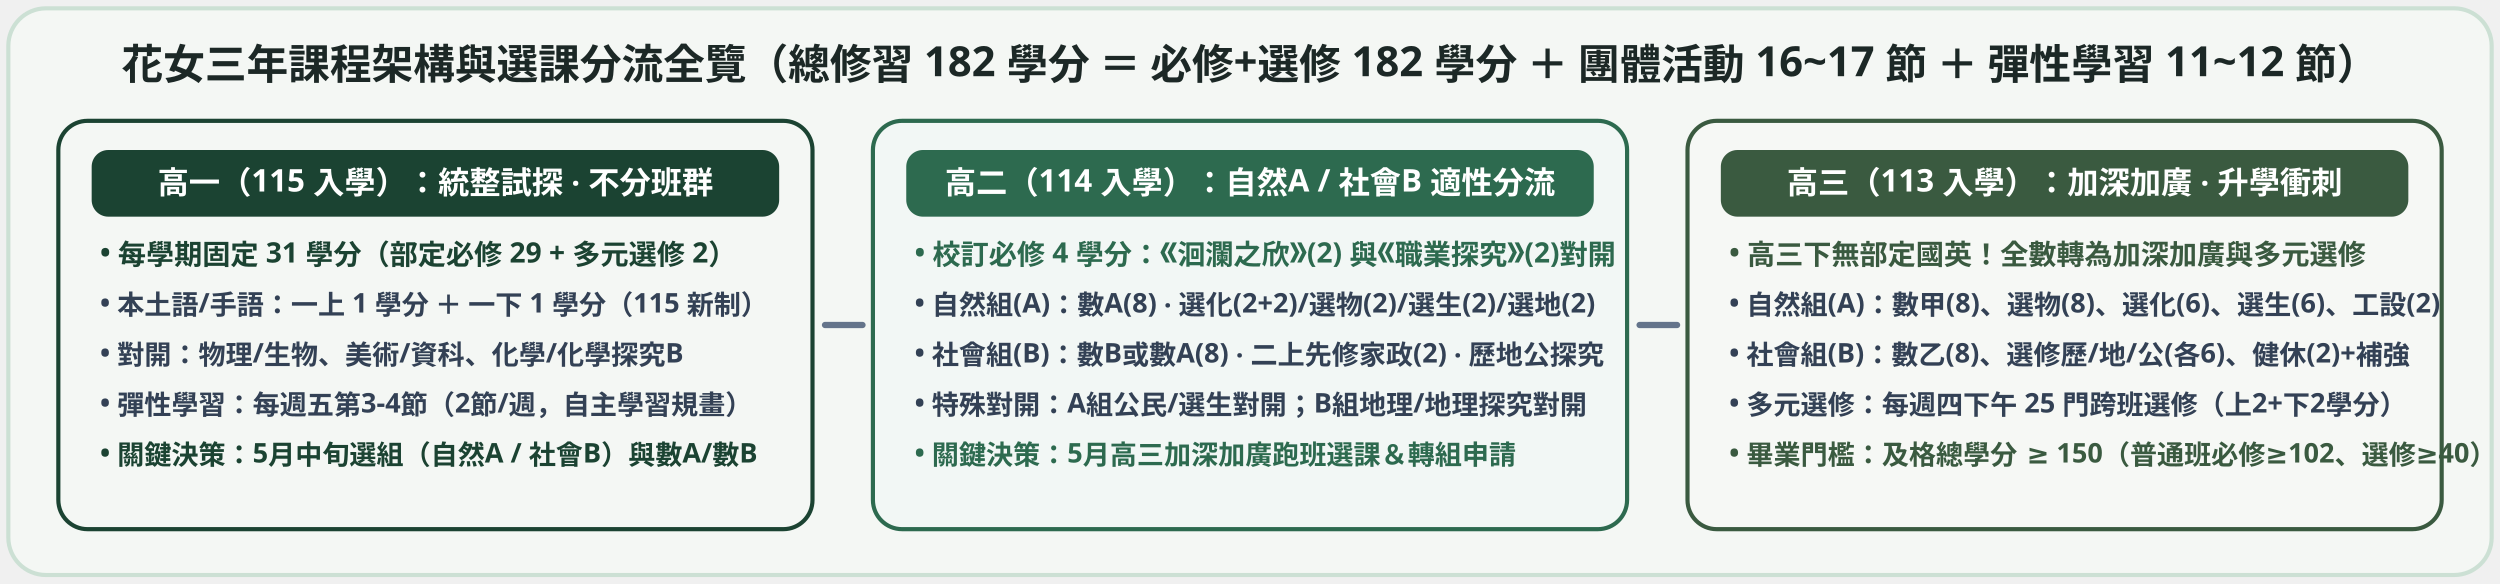
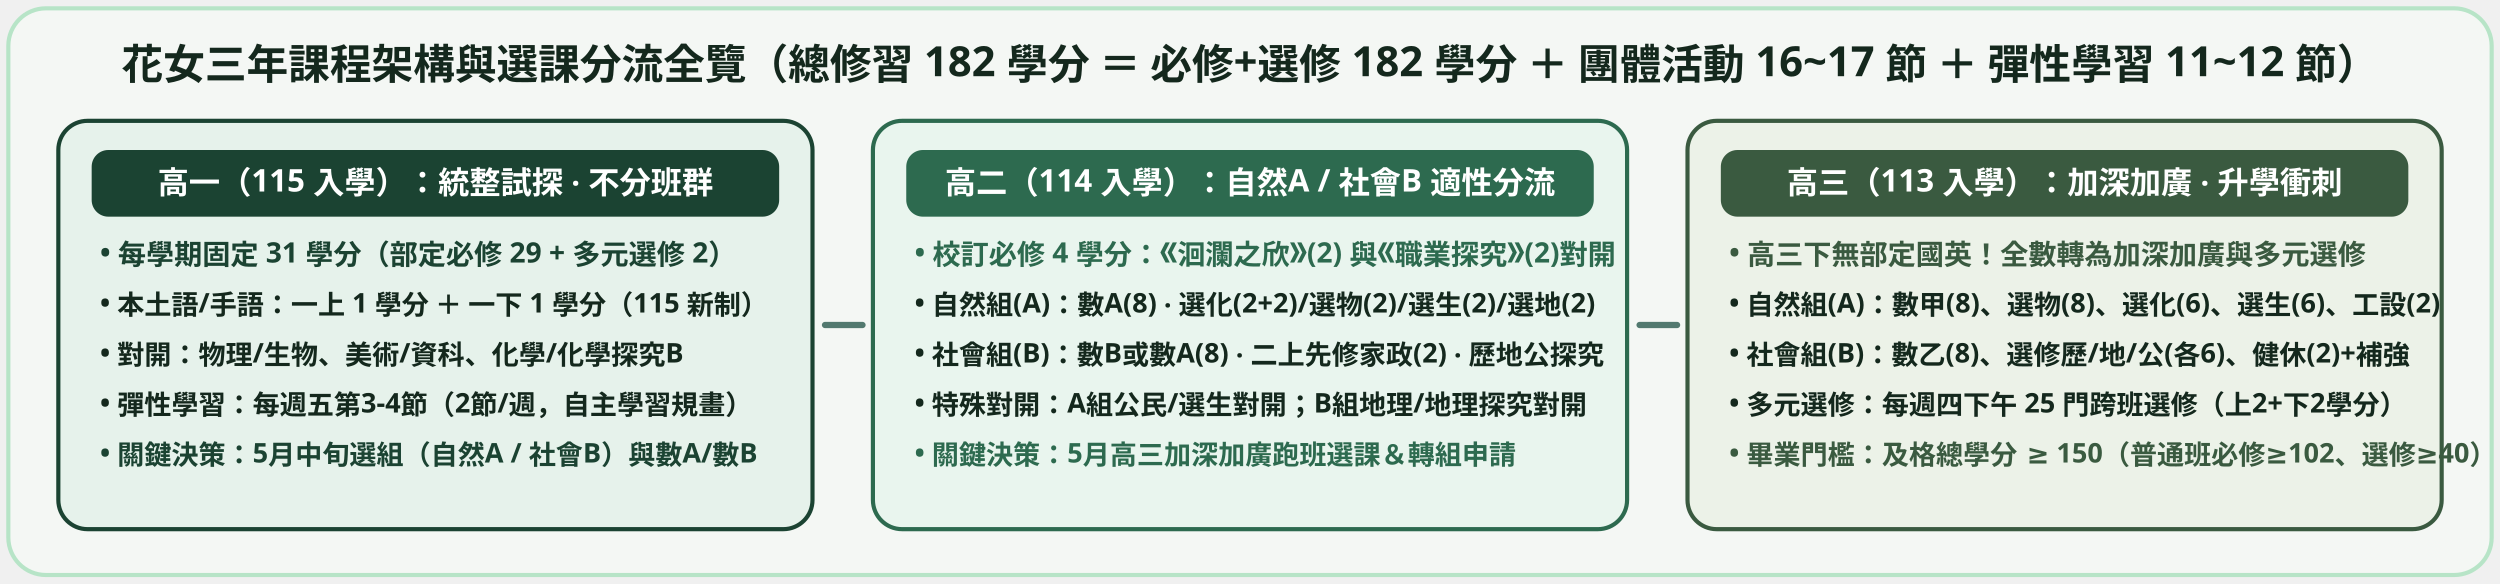
<svg xmlns="http://www.w3.org/2000/svg" viewBox="0 0 1200 280" width="100%" height="100%">
-   <rect x="4" y="4" width="1192" height="272" rx="18" fill="#F4F7F4" stroke="#CCE0D4" stroke-width="2" />
-   <text x="600" y="38" text-anchor="middle" font-family="'Noto Sans TC', 'PingFang TC', sans-serif" font-size="20" font-weight="900" fill="#1C2826">
+   <rect x="4" y="4" width="1192" height="272" rx="18" fill="#F4F7F4" stroke="#B7E4C7" stroke-width="2" />
+   <text x="600" y="38" text-anchor="middle" font-family="'Noto Sans TC', 'PingFang TC', sans-serif" font-size="20" font-weight="900" fill="#14281D">
    花女三年課程架構與選課分流全覽（總修習 182 學分 ＝ 必修+選修 182 學分 ＋ 團體活動 16~17 節 ＋ 彈性學習 11~12 節）
  </text>
  <g transform="translate(28, 58)">
-     <rect x="0" y="0" width="362" height="196" rx="14" fill="#F4F7F4" stroke="#1B4332" stroke-width="2" />
+     <rect x="0" y="0" width="362" height="196" rx="14" fill="#E6F2EB" stroke="#1B4332" stroke-width="2" />
    <rect x="16" y="14" width="330" height="32" rx="8" fill="#1B4332" />
    <text x="181" y="35" text-anchor="middle" font-family="'Noto Sans TC', sans-serif" font-size="15" font-weight="800" fill="#FFFFFF">高一（115 入學）：統整試探 ‧ 不分班群</text>
    <text x="20" y="68" font-family="'Noto Sans TC', sans-serif" font-size="13.5" font-weight="700" fill="#1B4332">• 每學期固定 31 學分（部定必修 29 + 多元選修 2）</text>
-     <text x="20" y="92" font-family="'Noto Sans TC', sans-serif" font-size="13" font-weight="600" fill="#334155">• 本土語/手語：一上 1 學分 ＋ 一下 1 學分（115 新制）</text>
-     <text x="20" y="116" font-family="'Noto Sans TC', sans-serif" font-size="13" font-weight="600" fill="#334155">• 對開：物理/生物、美術/資科、化學/化學探究B</text>
-     <text x="20" y="140" font-family="'Noto Sans TC', sans-serif" font-size="13" font-weight="600" fill="#334155">• 彈性學習：每週五第3-4節（2節/週，自主學習規畫）</text>
+     <text x="20" y="92" font-family="'Noto Sans TC', sans-serif" font-size="13" font-weight="600" fill="#14281D">• 本土語/手語：一上 1 學分 ＋ 一下 1 學分（115 新制）</text>
+     <text x="20" y="116" font-family="'Noto Sans TC', sans-serif" font-size="13" font-weight="600" fill="#14281D">• 對開：物理/生物、美術/資科、化學/化學探究B</text>
+     <text x="20" y="140" font-family="'Noto Sans TC', sans-serif" font-size="13" font-weight="600" fill="#14281D">• 彈性學習：每週五第3-4節（2節/週，自主學習規畫）</text>
    <text x="20" y="164" font-family="'Noto Sans TC', sans-serif" font-size="13" font-weight="700" fill="#1B4332">• 關鍵決策：5月中旬選組（自然A / 社會B）與數A/數B</text>
  </g>
-   <path d="M 396 156 L 414 156" stroke="#64748B" stroke-width="3" stroke-linecap="round" />
+   <path d="M 396 156 L 414 156" stroke="#52796F" stroke-width="3" stroke-linecap="round" />
  <g transform="translate(419, 58)">
-     <rect x="0" y="0" width="362" height="196" rx="14" fill="#F2F7F5" stroke="#2D6A4F" stroke-width="2" />
+     <rect x="0" y="0" width="362" height="196" rx="14" fill="#E9F5EE" stroke="#2D6A4F" stroke-width="2" />
    <rect x="16" y="14" width="330" height="32" rx="8" fill="#2D6A4F" />
    <text x="181" y="35" text-anchor="middle" font-family="'Noto Sans TC', sans-serif" font-size="15" font-weight="800" fill="#FFFFFF">高二（114 入學）：自然A / 社會B 適性分流</text>
    <text x="20" y="68" font-family="'Noto Sans TC', sans-serif" font-size="13.5" font-weight="700" fill="#2D6A4F">• 校訂必修 4 學分：《洄瀾之欣》(2) 與《職業探究》(2)對開</text>
-     <text x="20" y="92" font-family="'Noto Sans TC', sans-serif" font-size="13" font-weight="600" fill="#334155">• 自然組(A)：數A(8) ‧ 選化(2+2)/選物(2)/選生(2)/選地(2)</text>
-     <text x="20" y="116" font-family="'Noto Sans TC', sans-serif" font-size="13" font-weight="600" fill="#334155">• 社會組(B)：數B或數A(8) ‧ 二上先修家政(2) ‧ 歷地公探究</text>
-     <text x="20" y="140" font-family="'Noto Sans TC', sans-serif" font-size="13" font-weight="600" fill="#334155">• 特殊對開：A組公民/選生對開；B組地理/地理探究對開</text>
+     <text x="20" y="92" font-family="'Noto Sans TC', sans-serif" font-size="13" font-weight="600" fill="#14281D">• 自然組(A)：數A(8) ‧ 選化(2+2)/選物(2)/選生(2)/選地(2)</text>
+     <text x="20" y="116" font-family="'Noto Sans TC', sans-serif" font-size="13" font-weight="600" fill="#14281D">• 社會組(B)：數B或數A(8) ‧ 二上先修家政(2) ‧ 歷地公探究</text>
+     <text x="20" y="140" font-family="'Noto Sans TC', sans-serif" font-size="13" font-weight="600" fill="#14281D">• 特殊對開：A組公民/選生對開；B組地理/地理探究對開</text>
    <text x="20" y="164" font-family="'Noto Sans TC', sans-serif" font-size="13" font-weight="700" fill="#2D6A4F">• 關鍵決策：5月高三加深加廣跑班選課＆轉組申請</text>
  </g>
-   <path d="M 787 156 L 805 156" stroke="#64748B" stroke-width="3" stroke-linecap="round" />
+   <path d="M 787 156 L 805 156" stroke="#52796F" stroke-width="3" stroke-linecap="round" />
  <g transform="translate(810, 58)">
-     <rect x="0" y="0" width="362" height="196" rx="14" fill="#F6F8F5" stroke="#3A5A40" stroke-width="2" />
+     <rect x="0" y="0" width="362" height="196" rx="14" fill="#ECF2E8" stroke="#3A5A40" stroke-width="2" />
    <rect x="16" y="14" width="330" height="32" rx="8" fill="#3A5A40" />
    <text x="181" y="35" text-anchor="middle" font-family="'Noto Sans TC', sans-serif" font-size="15" font-weight="800" fill="#FFFFFF">高三（113 入學）：加深加廣 ‧ 升學衝刺</text>
    <text x="20" y="68" font-family="'Noto Sans TC', sans-serif" font-size="13.5" font-weight="700" fill="#3A5A40">• 高三下無部定國英！全數轉為加深加廣與多元選修</text>
-     <text x="20" y="92" font-family="'Noto Sans TC', sans-serif" font-size="13" font-weight="600" fill="#334155">• 自然組(A)：數甲(8)、選物(8)、選化(6)、選生(6)、工設(2)</text>
-     <text x="20" y="116" font-family="'Noto Sans TC', sans-serif" font-size="13" font-weight="600" fill="#334155">• 社會組(B)：數乙(8)、選修歷/地/公(各6)、健休(2)+補強</text>
-     <text x="20" y="140" font-family="'Noto Sans TC', sans-serif" font-size="13" font-weight="600" fill="#334155">• 多元選修：每週四下午 25 門跨班選修（上2+下2學分）</text>
+     <text x="20" y="92" font-family="'Noto Sans TC', sans-serif" font-size="13" font-weight="600" fill="#14281D">• 自然組(A)：數甲(8)、選物(8)、選化(6)、選生(6)、工設(2)</text>
+     <text x="20" y="116" font-family="'Noto Sans TC', sans-serif" font-size="13" font-weight="600" fill="#14281D">• 社會組(B)：數乙(8)、選修歷/地/公(各6)、健休(2)+補強</text>
+     <text x="20" y="140" font-family="'Noto Sans TC', sans-serif" font-size="13" font-weight="600" fill="#14281D">• 多元選修：每週四下午 25 門跨班選修（上2+下2學分）</text>
    <text x="20" y="164" font-family="'Noto Sans TC', sans-serif" font-size="13" font-weight="700" fill="#3A5A40">• 畢業門檻：及格總學分 ≥ 150（普通班必修≥102、選修≥40）</text>
  </g>
</svg>
